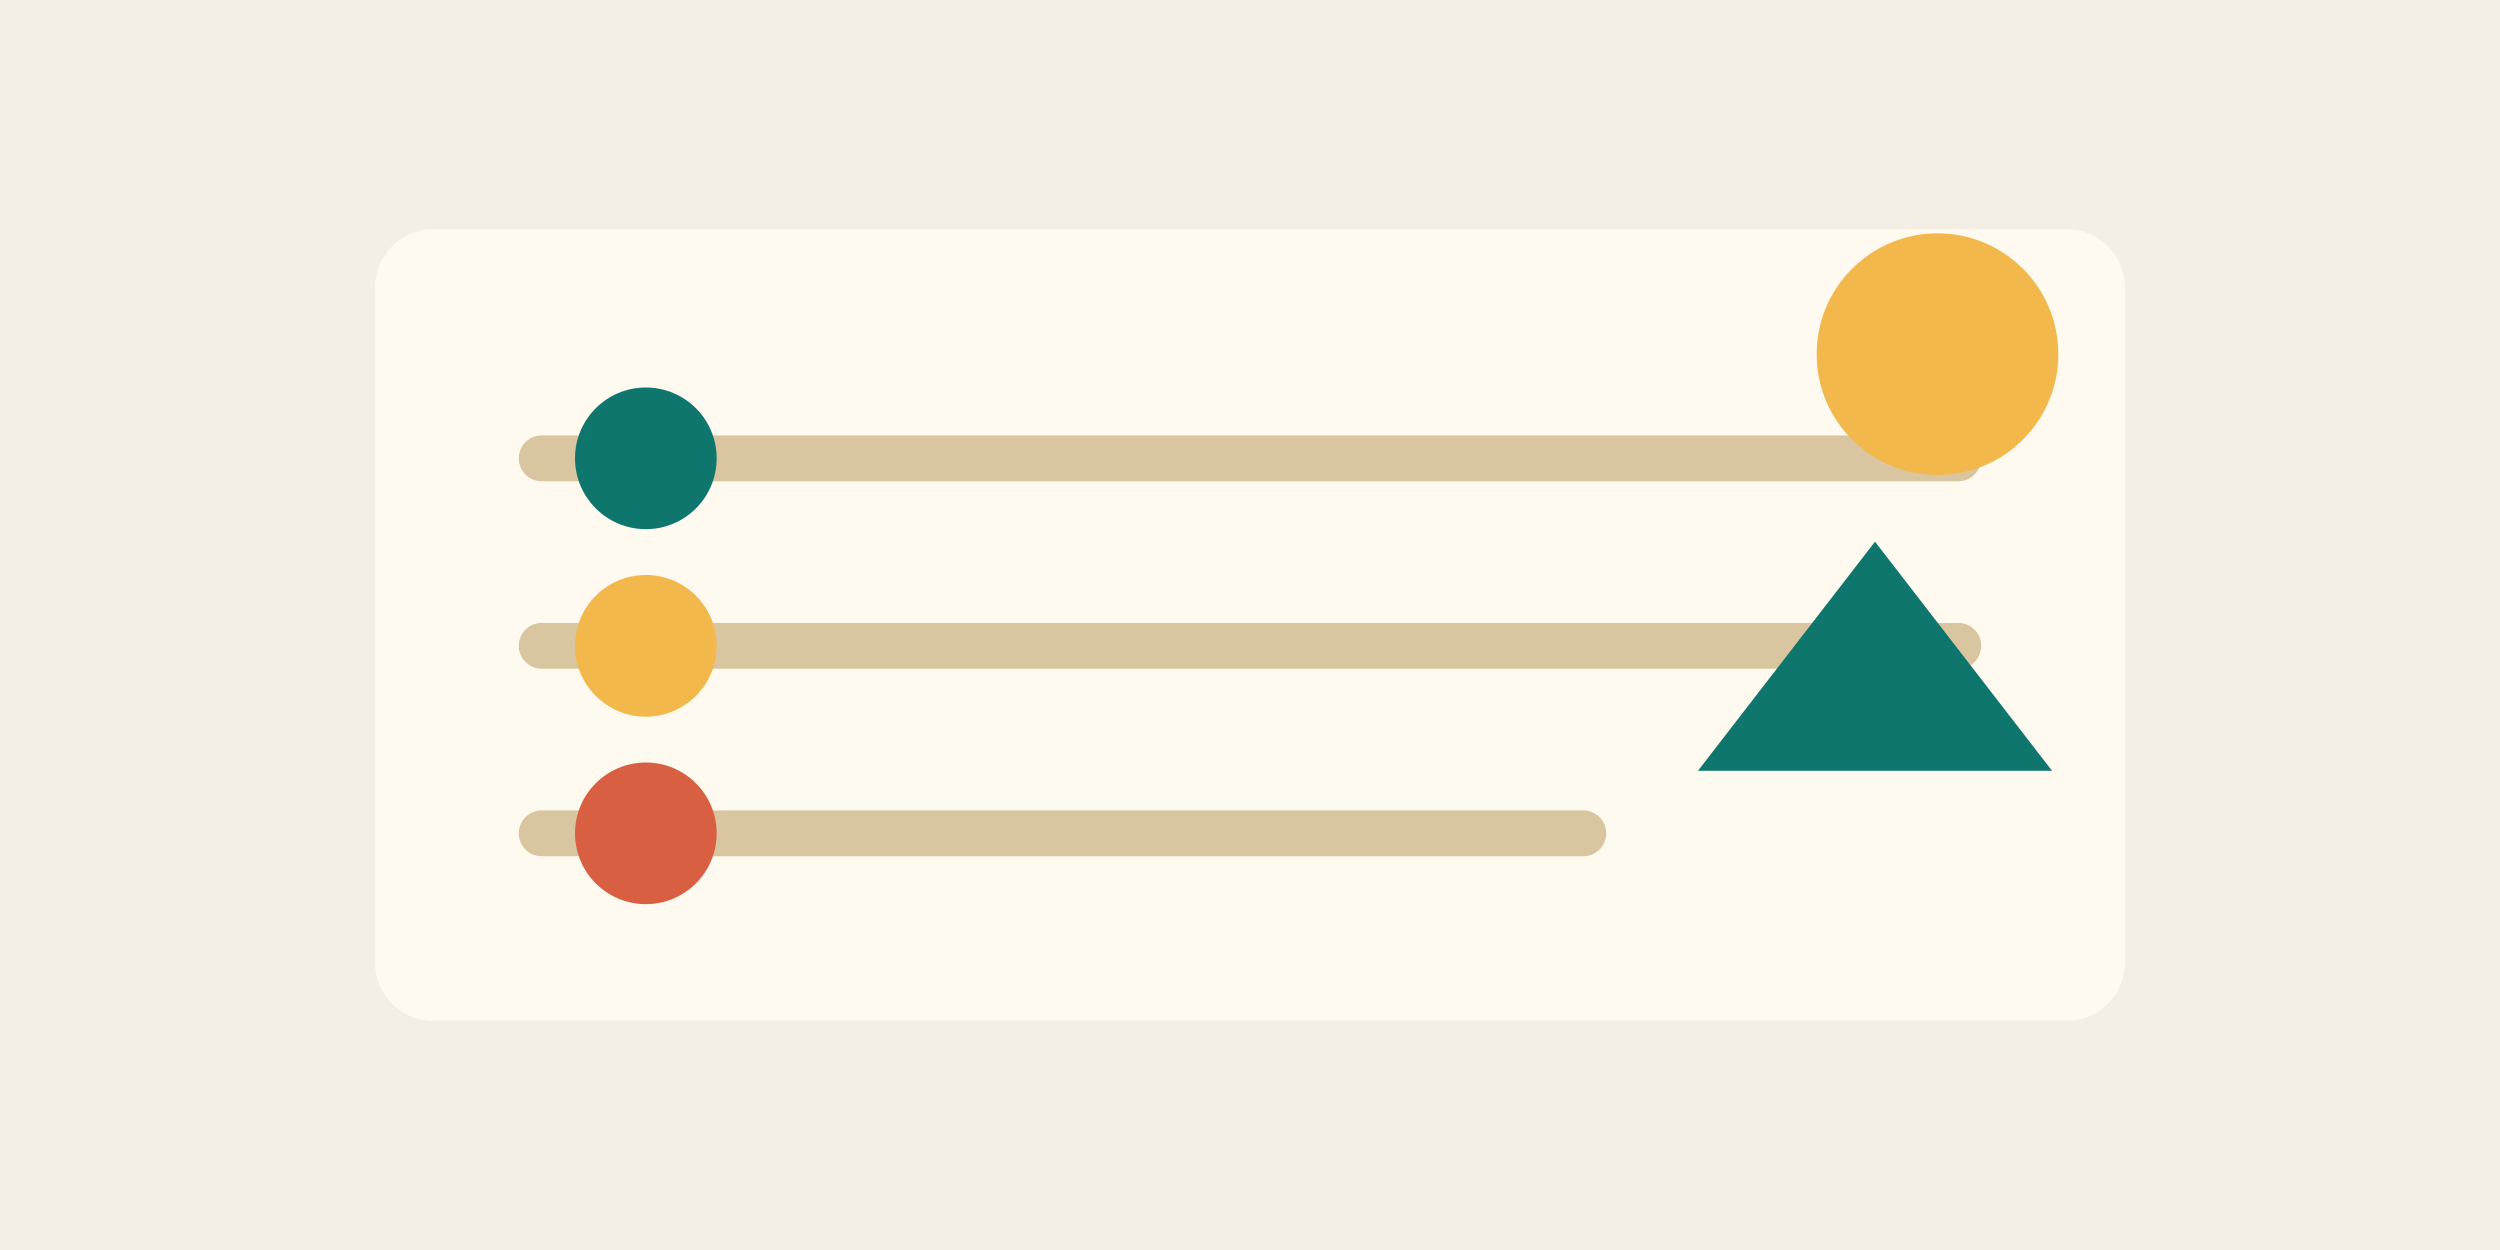
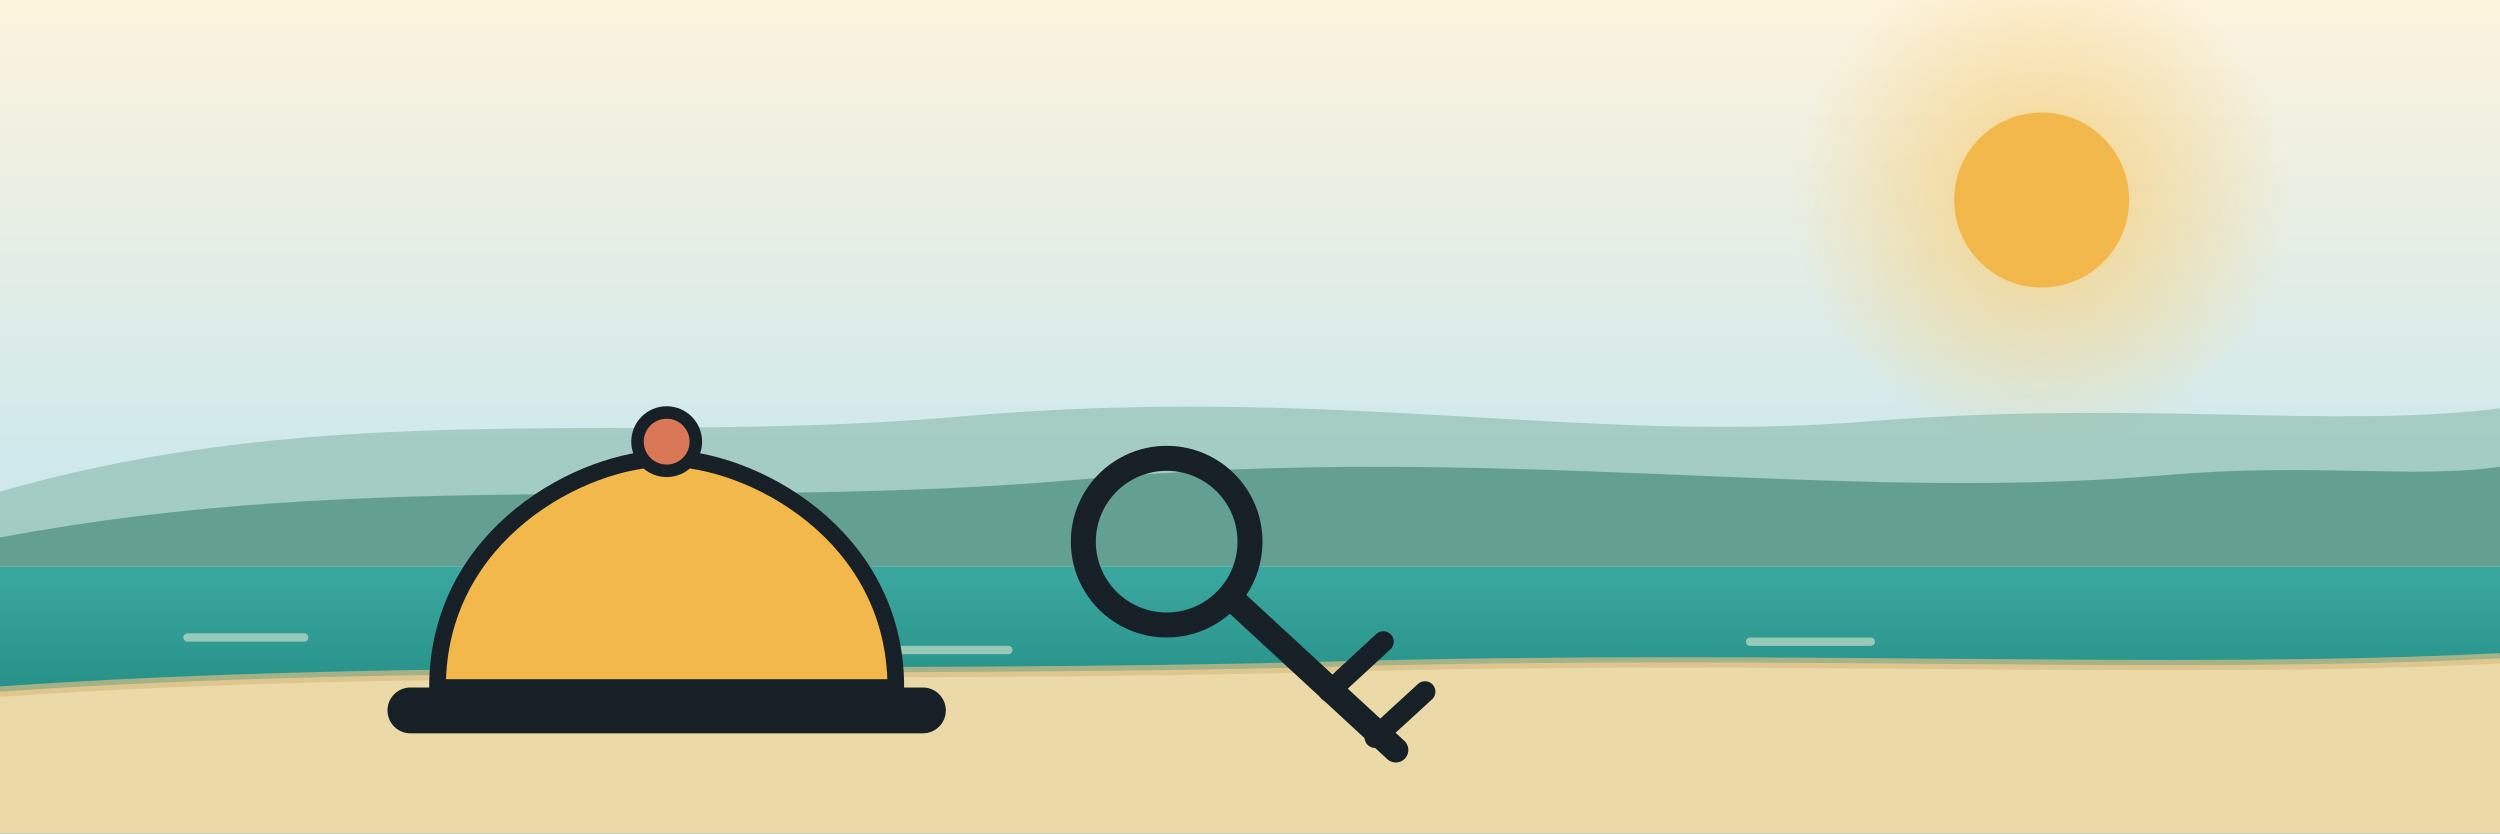
- <svg xmlns="http://www.w3.org/2000/svg" viewBox="0 0 1200 600" role="img">
-   <rect width="1200" height="600" fill="#f4efe5" />
-   <rect x="180" y="110" width="840" height="380" rx="28" fill="#fffaf0" />
-   <path d="M260 220 H940 M260 310 H940 M260 400 H760" stroke="#d9c6a1" stroke-width="22" stroke-linecap="round" />
-   <circle cx="310" cy="220" r="34" fill="#0f766e" />
-   <circle cx="310" cy="310" r="34" fill="#f2b84b" />
-   <circle cx="310" cy="400" r="34" fill="#d95f43" />
-   <path d="M815 370 L900 260 L985 370 Z" fill="#0f766e" />
-   <circle cx="930" cy="170" r="58" fill="#f2b84b" />
+ <svg xmlns="http://www.w3.org/2000/svg" viewBox="0 0 1200 400" role="img" preserveAspectRatio="xMidYMid slice">
+   <defs>
+     <linearGradient id="sky" x1="0" y1="0" x2="0" y2="1">
+       <stop offset="0" stop-color="#fdf3dd" />
+       <stop offset="0.55" stop-color="#cfe9ec" />
+       <stop offset="1" stop-color="#bfe0e4" />
+     </linearGradient>
+     <linearGradient id="sea" x1="0" y1="0" x2="0" y2="1">
+       <stop offset="0" stop-color="#3ba8a0" />
+       <stop offset="1" stop-color="#0f766e" />
+     </linearGradient>
+     <radialGradient id="sunglow" cx="0.5" cy="0.5" r="0.5">
+       <stop offset="0" stop-color="#f8cf7a" stop-opacity="0.9" />
+       <stop offset="1" stop-color="#f8cf7a" stop-opacity="0" />
+     </radialGradient>
+   </defs>
+   <rect width="1200" height="400" fill="url(#sky)" />
+   <circle cx="980" cy="96" r="120" fill="url(#sunglow)" />
+   <circle cx="980" cy="96" r="42" fill="#f2b84b" />
+   <path d="M0 236 C160 190 300 214 460 200 C640 184 760 214 900 202 C1030 192 1120 206 1200 196 L1200 272 L0 272 Z" fill="#7fb5a4" opacity="0.55" />
+   <path d="M0 258 C180 224 340 246 520 230 C720 212 880 242 1040 228 C1110 222 1160 230 1200 224 L1200 272 L0 272 Z" fill="#4f9282" opacity="0.75" />
+   <rect y="272" width="1200" height="128" fill="url(#sea)" />
+   <g stroke="#fff7df" stroke-width="4" stroke-linecap="round" opacity="0.5">
+     <path d="M90 306 h56" />
+     <path d="M240 334 h40" />
+     <path d="M420 312 h64" />
+     <path d="M640 342 h44" />
+     <path d="M840 308 h58" />
+     <path d="M1060 330 h48" />
+   </g>
+   <path d="M0 332 C200 318 420 326 640 320 C860 314 1040 324 1200 316 L1200 400 L0 400 Z" fill="#ecd9a8" />
+   <path d="M0 332 C200 318 420 326 640 320 C860 314 1040 324 1200 316" fill="none" stroke="#d9bf85" stroke-width="5" opacity="0.7" />
+   <g transform="translate(190,160)">
+     <path d="M20 170 C20 96 90 60 130 60 C170 60 240 96 240 170 Z" fill="#f2b84b" stroke="#172026" stroke-width="8" />
+     <circle cx="130" cy="52" r="14" fill="#d97757" stroke="#172026" stroke-width="6" />
+     <rect x="-4" y="170" width="268" height="22" rx="11" fill="#172026" />
+     <g transform="translate(330,60)">
+       <circle cx="40" cy="40" r="40" fill="none" stroke="#172026" stroke-width="12" />
+       <line x1="72" y1="68" x2="150" y2="140" stroke="#172026" stroke-width="12" stroke-linecap="round" />
+       <path d="M118 112 l26 -24 M140 134 l24 -22" stroke="#172026" stroke-width="10" stroke-linecap="round" />
+     </g>
+   </g>
</svg>
